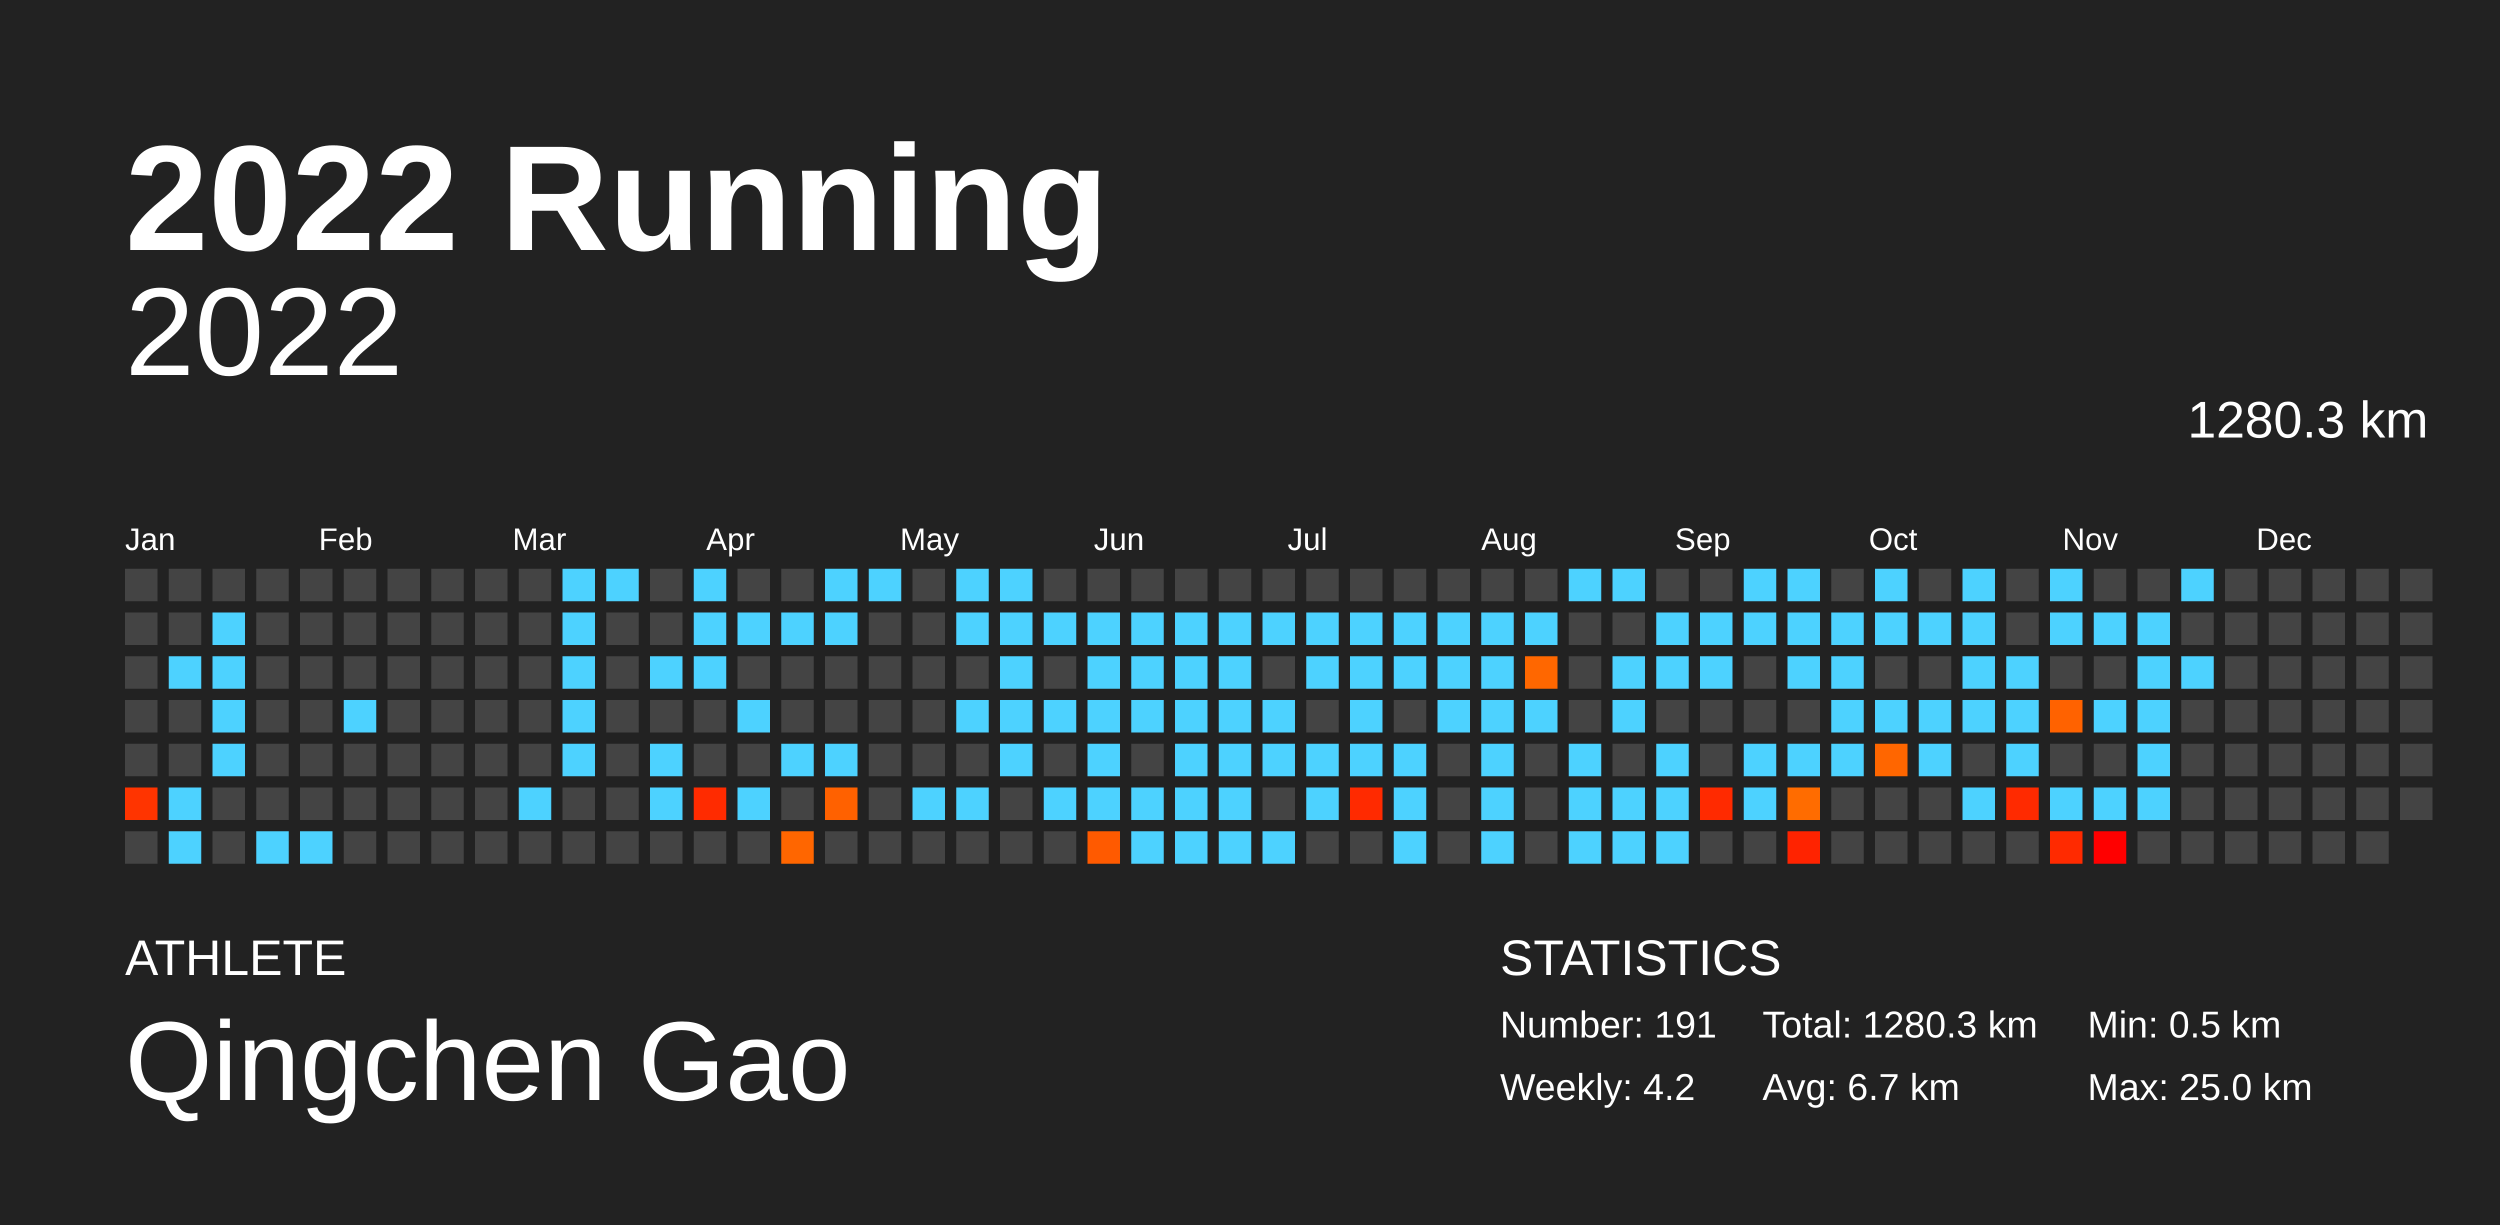
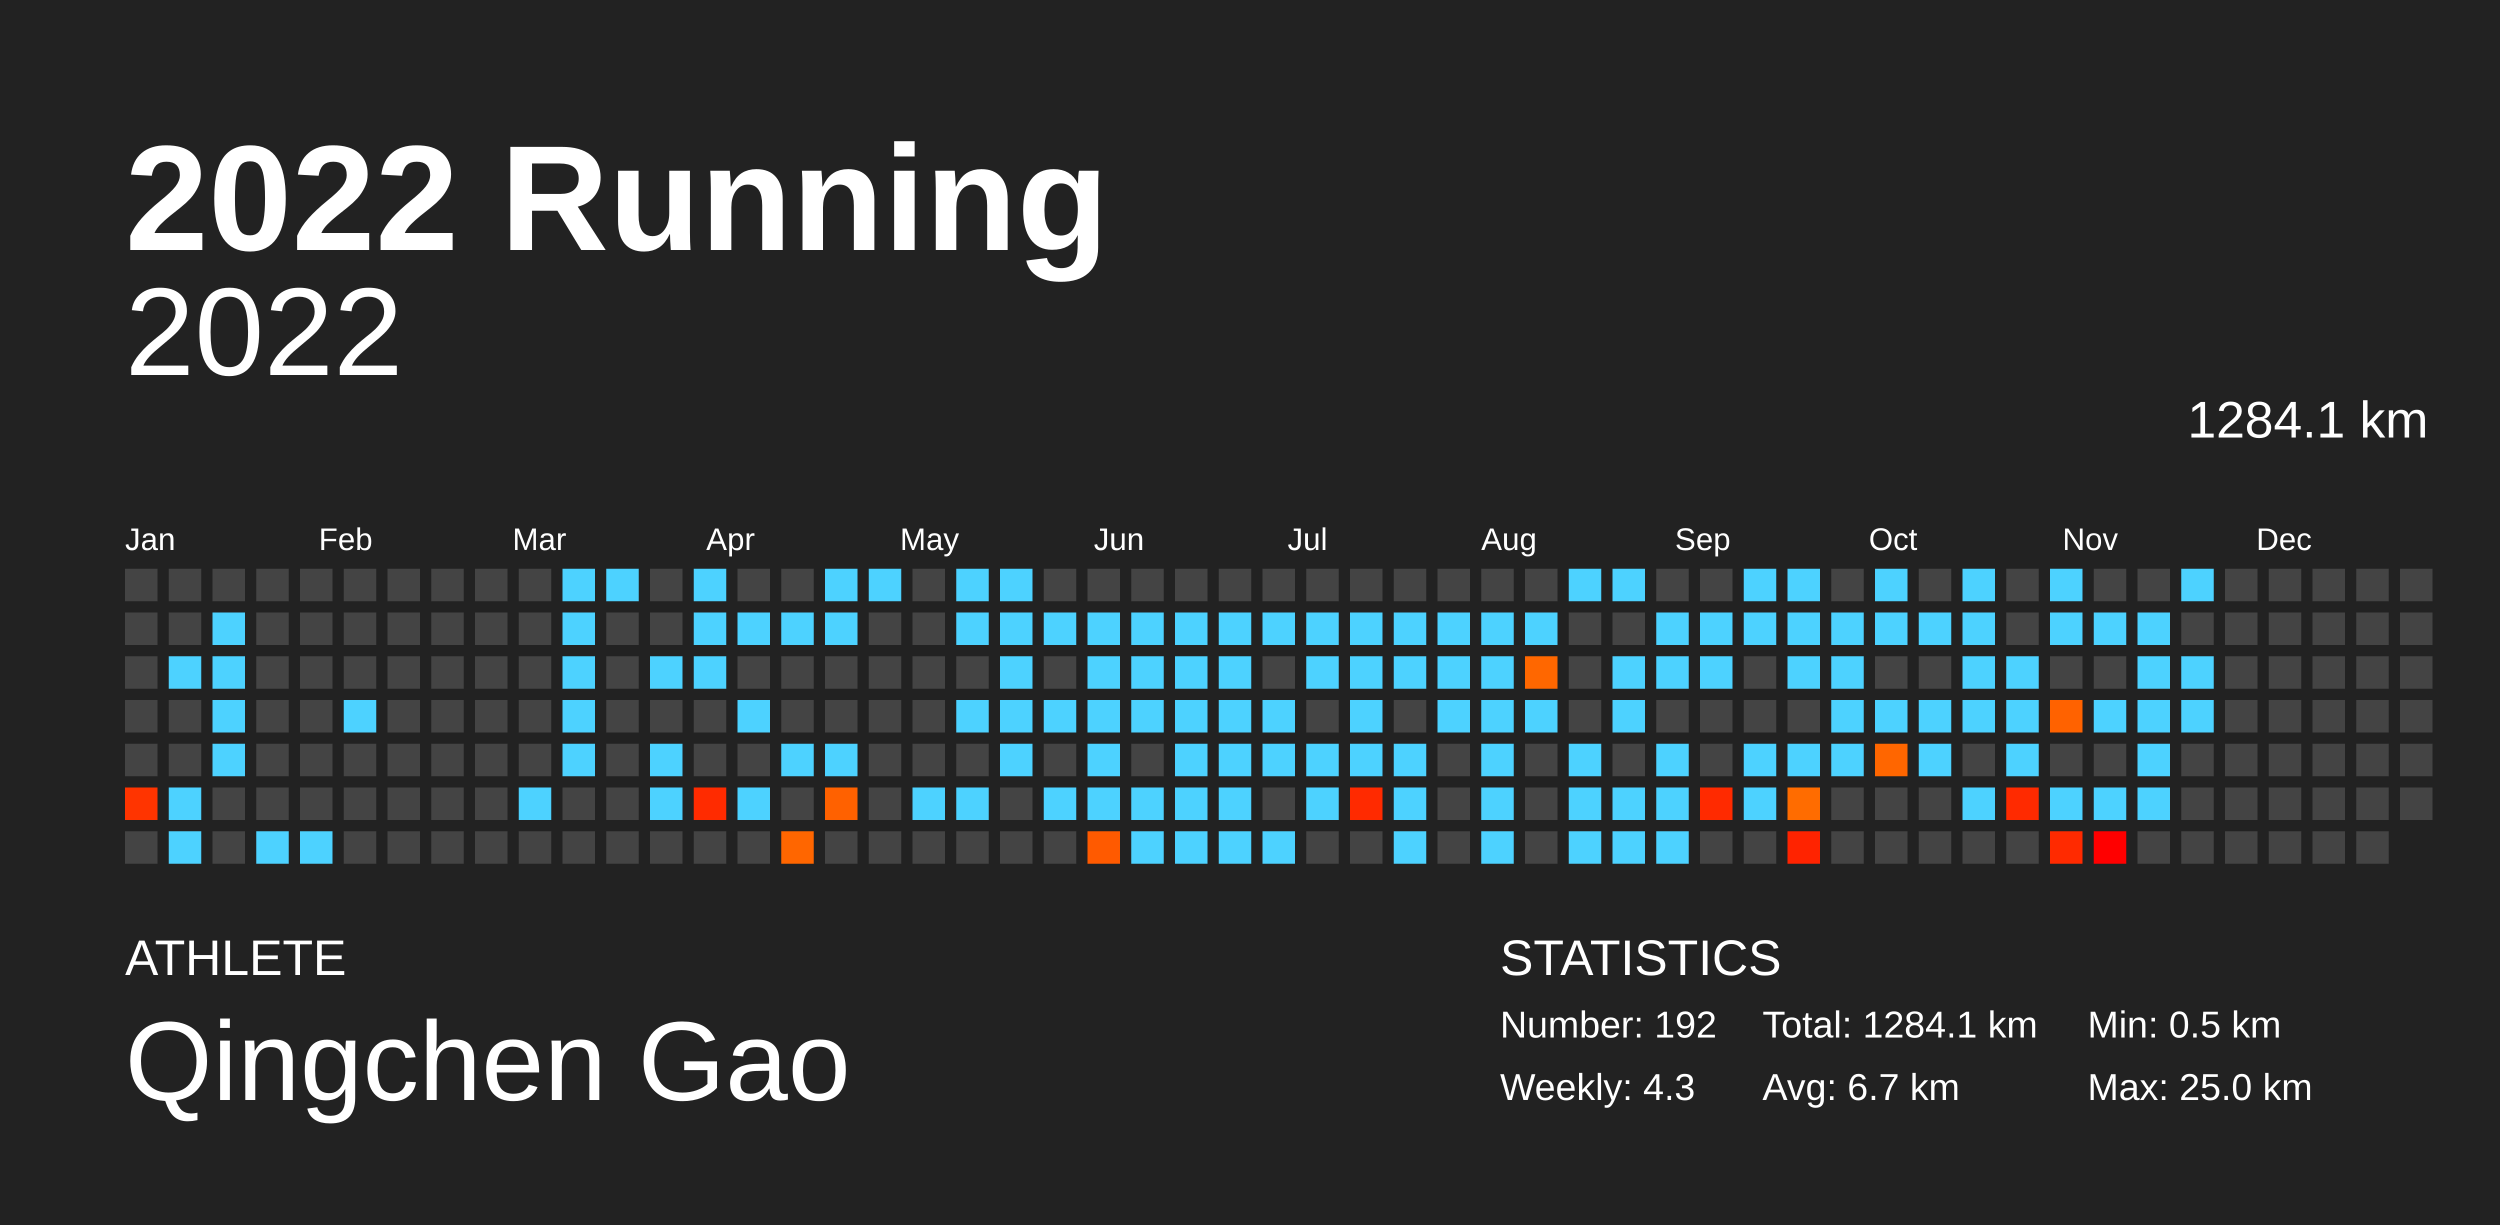
<svg xmlns="http://www.w3.org/2000/svg" baseProfile="full" height="98mm" version="1.1" viewBox="0,0,200,98" width="200mm">
  <defs />
  <rect fill="#222222" height="98" width="200" x="0" y="0" />
  <text fill="#FFFFFF" style="font-size:12px; font-family:Arial; font-weight:bold;" x="10" y="20">2022 Running</text>
  <text fill="#FFFFFF" style="font-size:4px; font-family:Arial" x="10" y="78">ATHLETE</text>
  <text fill="#FFFFFF" style="font-size:9px; font-family:Arial" x="10" y="88">Qingchen Gao</text>
  <text fill="#FFFFFF" style="font-size:4px; font-family:Arial" x="120" y="78">STATISTICS</text>
-   <text fill="#FFFFFF" style="font-size:3px; font-family:Arial" x="120" y="83">Number: 191</text>
-   <text fill="#FFFFFF" style="font-size:3px; font-family:Arial" x="120" y="88">Weekly: 4.2</text>
-   <text fill="#FFFFFF" style="font-size:3px; font-family:Arial" x="141" y="83">Total: 1280.3 km</text>
+   <text fill="#FFFFFF" style="font-size:3px; font-family:Arial" x="120" y="83">Number: 192</text>
+   <text fill="#FFFFFF" style="font-size:3px; font-family:Arial" x="120" y="88">Weekly: 4.3</text>
+   <text fill="#FFFFFF" style="font-size:3px; font-family:Arial" x="141" y="83">Total: 1284.1 km</text>
  <text fill="#FFFFFF" style="font-size:3px; font-family:Arial" x="141" y="88">Avg: 6.7 km</text>
  <text fill="#FFFFFF" style="font-size:3px; font-family:Arial" x="167" y="83">Min: 0.5 km</text>
  <text fill="#FFFFFF" style="font-size:3px; font-family:Arial" x="167" y="88">Max: 25.0 km</text>
  <text alignment-baseline="hanging" fill="#FFFFFF" style="font-size:10.0px; font-family:Arial;" x="10" y="30">2022</text>
-   <text alignment-baseline="hanging" fill="#FFFFFF" style="font-size:4.125px; font-family:Arial;" x="175" y="35">1280.3 km</text>
+   <text alignment-baseline="hanging" fill="#FFFFFF" style="font-size:4.125px; font-family:Arial;" x="175" y="35">1284.1 km</text>
  <text fill="#FFFFFF" style="font-size:2.5px; font-family:Arial" x="10.0" y="44">Jan</text>
  <text fill="#FFFFFF" style="font-size:2.5px; font-family:Arial" x="25.5" y="44">Feb</text>
  <text fill="#FFFFFF" style="font-size:2.5px; font-family:Arial" x="41.0" y="44">Mar</text>
  <text fill="#FFFFFF" style="font-size:2.5px; font-family:Arial" x="56.5" y="44">Apr</text>
  <text fill="#FFFFFF" style="font-size:2.5px; font-family:Arial" x="72.0" y="44">May</text>
  <text fill="#FFFFFF" style="font-size:2.5px; font-family:Arial" x="87.5" y="44">Jun</text>
  <text fill="#FFFFFF" style="font-size:2.5px; font-family:Arial" x="103.0" y="44">Jul</text>
  <text fill="#FFFFFF" style="font-size:2.5px; font-family:Arial" x="118.5" y="44">Aug</text>
  <text fill="#FFFFFF" style="font-size:2.5px; font-family:Arial" x="134.0" y="44">Sep</text>
  <text fill="#FFFFFF" style="font-size:2.5px; font-family:Arial" x="149.5" y="44">Oct</text>
  <text fill="#FFFFFF" style="font-size:2.5px; font-family:Arial" x="165.0" y="44">Nov</text>
  <text fill="#FFFFFF" style="font-size:2.5px; font-family:Arial" x="180.5" y="44">Dec</text>
  <rect fill="#444444" height="2.6" width="2.6" x="10.0" y="45.5" />
  <rect fill="#444444" height="2.6" width="2.6" x="10.0" y="49.0" />
  <rect fill="#444444" height="2.6" width="2.6" x="10.0" y="52.5" />
  <rect fill="#444444" height="2.6" width="2.6" x="10.0" y="56.0" />
  <rect fill="#444444" height="2.6" width="2.6" x="10.0" y="59.5" />
  <rect fill="#ff3400" height="2.6" width="2.6" x="10.0" y="63.0" />
  <rect fill="#444444" height="2.6" width="2.6" x="10.0" y="66.5" />
  <rect fill="#444444" height="2.6" width="2.6" x="13.5" y="45.5" />
  <rect fill="#444444" height="2.6" width="2.6" x="13.5" y="49.0" />
  <rect fill="#4dd2ff" height="2.6" width="2.6" x="13.5" y="52.5" />
  <rect fill="#444444" height="2.6" width="2.6" x="13.5" y="56.0" />
  <rect fill="#444444" height="2.6" width="2.6" x="13.5" y="59.5" />
  <rect fill="#4dd2ff" height="2.6" width="2.6" x="13.5" y="63.0" />
  <rect fill="#4dd2ff" height="2.6" width="2.6" x="13.5" y="66.5" />
  <rect fill="#444444" height="2.6" width="2.6" x="17.0" y="45.5" />
  <rect fill="#4dd2ff" height="2.6" width="2.6" x="17.0" y="49.0" />
  <rect fill="#4dd2ff" height="2.6" width="2.6" x="17.0" y="52.5" />
  <rect fill="#4dd2ff" height="2.6" width="2.6" x="17.0" y="56.0" />
  <rect fill="#4dd2ff" height="2.6" width="2.6" x="17.0" y="59.5" />
  <rect fill="#444444" height="2.6" width="2.6" x="17.0" y="63.0" />
  <rect fill="#444444" height="2.6" width="2.6" x="17.0" y="66.5" />
  <rect fill="#444444" height="2.6" width="2.6" x="20.5" y="45.5" />
  <rect fill="#444444" height="2.6" width="2.6" x="20.5" y="49.0" />
  <rect fill="#444444" height="2.6" width="2.6" x="20.5" y="52.5" />
  <rect fill="#444444" height="2.6" width="2.6" x="20.5" y="56.0" />
  <rect fill="#444444" height="2.6" width="2.6" x="20.5" y="59.5" />
  <rect fill="#444444" height="2.6" width="2.6" x="20.5" y="63.0" />
  <rect fill="#4dd2ff" height="2.6" width="2.6" x="20.5" y="66.5" />
  <rect fill="#444444" height="2.6" width="2.6" x="24.0" y="45.5" />
  <rect fill="#444444" height="2.6" width="2.6" x="24.0" y="49.0" />
  <rect fill="#444444" height="2.6" width="2.6" x="24.0" y="52.5" />
  <rect fill="#444444" height="2.6" width="2.6" x="24.0" y="56.0" />
  <rect fill="#444444" height="2.6" width="2.6" x="24.0" y="59.5" />
  <rect fill="#444444" height="2.6" width="2.6" x="24.0" y="63.0" />
  <rect fill="#4dd2ff" height="2.6" width="2.6" x="24.0" y="66.5" />
  <rect fill="#444444" height="2.6" width="2.6" x="27.5" y="45.5" />
  <rect fill="#444444" height="2.6" width="2.6" x="27.5" y="49.0" />
  <rect fill="#444444" height="2.6" width="2.6" x="27.5" y="52.5" />
  <rect fill="#4dd2ff" height="2.6" width="2.6" x="27.5" y="56.0" />
  <rect fill="#444444" height="2.6" width="2.6" x="27.5" y="59.5" />
  <rect fill="#444444" height="2.6" width="2.6" x="27.5" y="63.0" />
  <rect fill="#444444" height="2.6" width="2.6" x="27.5" y="66.5" />
  <rect fill="#444444" height="2.6" width="2.6" x="31.0" y="45.5" />
  <rect fill="#444444" height="2.6" width="2.6" x="31.0" y="49.0" />
  <rect fill="#444444" height="2.6" width="2.6" x="31.0" y="52.5" />
  <rect fill="#444444" height="2.6" width="2.6" x="31.0" y="56.0" />
  <rect fill="#444444" height="2.6" width="2.6" x="31.0" y="59.5" />
  <rect fill="#444444" height="2.6" width="2.6" x="31.0" y="63.0" />
  <rect fill="#444444" height="2.6" width="2.6" x="31.0" y="66.5" />
  <rect fill="#444444" height="2.6" width="2.6" x="34.5" y="45.5" />
  <rect fill="#444444" height="2.6" width="2.6" x="34.5" y="49.0" />
  <rect fill="#444444" height="2.6" width="2.6" x="34.5" y="52.5" />
  <rect fill="#444444" height="2.6" width="2.6" x="34.5" y="56.0" />
  <rect fill="#444444" height="2.6" width="2.6" x="34.5" y="59.5" />
  <rect fill="#444444" height="2.6" width="2.6" x="34.5" y="63.0" />
  <rect fill="#444444" height="2.6" width="2.6" x="34.5" y="66.5" />
  <rect fill="#444444" height="2.6" width="2.6" x="38.0" y="45.5" />
  <rect fill="#444444" height="2.6" width="2.6" x="38.0" y="49.0" />
  <rect fill="#444444" height="2.6" width="2.6" x="38.0" y="52.5" />
  <rect fill="#444444" height="2.6" width="2.6" x="38.0" y="56.0" />
  <rect fill="#444444" height="2.6" width="2.6" x="38.0" y="59.5" />
  <rect fill="#444444" height="2.6" width="2.6" x="38.0" y="63.0" />
  <rect fill="#444444" height="2.6" width="2.6" x="38.0" y="66.5" />
  <rect fill="#444444" height="2.6" width="2.6" x="41.5" y="45.5" />
  <rect fill="#444444" height="2.6" width="2.6" x="41.5" y="49.0" />
  <rect fill="#444444" height="2.6" width="2.6" x="41.5" y="52.5" />
  <rect fill="#444444" height="2.6" width="2.6" x="41.5" y="56.0" />
  <rect fill="#444444" height="2.6" width="2.6" x="41.5" y="59.5" />
  <rect fill="#4dd2ff" height="2.6" width="2.6" x="41.5" y="63.0" />
  <rect fill="#444444" height="2.6" width="2.6" x="41.5" y="66.5" />
  <rect fill="#4dd2ff" height="2.6" width="2.6" x="45.0" y="45.5" />
  <rect fill="#4dd2ff" height="2.6" width="2.6" x="45.0" y="49.0" />
  <rect fill="#4dd2ff" height="2.6" width="2.6" x="45.0" y="52.5" />
  <rect fill="#4dd2ff" height="2.6" width="2.6" x="45.0" y="56.0" />
  <rect fill="#4dd2ff" height="2.6" width="2.6" x="45.0" y="59.5" />
  <rect fill="#444444" height="2.6" width="2.6" x="45.0" y="63.0" />
  <rect fill="#444444" height="2.6" width="2.6" x="45.0" y="66.5" />
  <rect fill="#4dd2ff" height="2.6" width="2.6" x="48.5" y="45.5" />
  <rect fill="#444444" height="2.6" width="2.6" x="48.5" y="49.0" />
  <rect fill="#444444" height="2.6" width="2.6" x="48.5" y="52.5" />
  <rect fill="#444444" height="2.6" width="2.6" x="48.5" y="56.0" />
  <rect fill="#444444" height="2.6" width="2.6" x="48.5" y="59.5" />
  <rect fill="#444444" height="2.6" width="2.6" x="48.5" y="63.0" />
  <rect fill="#444444" height="2.6" width="2.6" x="48.5" y="66.5" />
  <rect fill="#444444" height="2.6" width="2.6" x="52.0" y="45.5" />
  <rect fill="#444444" height="2.6" width="2.6" x="52.0" y="49.0" />
  <rect fill="#4dd2ff" height="2.6" width="2.6" x="52.0" y="52.5" />
  <rect fill="#444444" height="2.6" width="2.6" x="52.0" y="56.0" />
  <rect fill="#4dd2ff" height="2.6" width="2.6" x="52.0" y="59.5" />
  <rect fill="#4dd2ff" height="2.6" width="2.6" x="52.0" y="63.0" />
  <rect fill="#444444" height="2.6" width="2.6" x="52.0" y="66.5" />
  <rect fill="#4dd2ff" height="2.6" width="2.6" x="55.5" y="45.5" />
  <rect fill="#4dd2ff" height="2.6" width="2.6" x="55.5" y="49.0" />
  <rect fill="#4dd2ff" height="2.6" width="2.6" x="55.5" y="52.5" />
  <rect fill="#444444" height="2.6" width="2.6" x="55.5" y="56.0" />
  <rect fill="#444444" height="2.6" width="2.6" x="55.5" y="59.5" />
  <rect fill="#ff2b00" height="2.6" width="2.6" x="55.5" y="63.0" />
  <rect fill="#444444" height="2.6" width="2.6" x="55.5" y="66.5" />
  <rect fill="#444444" height="2.6" width="2.6" x="59.0" y="45.5" />
  <rect fill="#4dd2ff" height="2.6" width="2.6" x="59.0" y="49.0" />
  <rect fill="#444444" height="2.6" width="2.6" x="59.0" y="52.5" />
  <rect fill="#4dd2ff" height="2.6" width="2.6" x="59.0" y="56.0" />
  <rect fill="#444444" height="2.6" width="2.6" x="59.0" y="59.5" />
  <rect fill="#4dd2ff" height="2.6" width="2.6" x="59.0" y="63.0" />
  <rect fill="#444444" height="2.6" width="2.6" x="59.0" y="66.5" />
  <rect fill="#444444" height="2.6" width="2.6" x="62.5" y="45.5" />
  <rect fill="#4dd2ff" height="2.6" width="2.6" x="62.5" y="49.0" />
  <rect fill="#444444" height="2.6" width="2.6" x="62.5" y="52.5" />
  <rect fill="#444444" height="2.6" width="2.6" x="62.5" y="56.0" />
  <rect fill="#4dd2ff" height="2.6" width="2.6" x="62.5" y="59.5" />
  <rect fill="#444444" height="2.6" width="2.6" x="62.5" y="63.0" />
  <rect fill="#ff6600" height="2.6" width="2.6" x="62.5" y="66.5" />
  <rect fill="#4dd2ff" height="2.6" width="2.6" x="66.0" y="45.5" />
  <rect fill="#4dd2ff" height="2.6" width="2.6" x="66.0" y="49.0" />
  <rect fill="#444444" height="2.6" width="2.6" x="66.0" y="52.5" />
  <rect fill="#444444" height="2.6" width="2.6" x="66.0" y="56.0" />
  <rect fill="#4dd2ff" height="2.6" width="2.6" x="66.0" y="59.5" />
  <rect fill="#ff6100" height="2.6" width="2.6" x="66.0" y="63.0" />
  <rect fill="#444444" height="2.6" width="2.6" x="66.0" y="66.5" />
  <rect fill="#4dd2ff" height="2.6" width="2.6" x="69.5" y="45.5" />
  <rect fill="#444444" height="2.6" width="2.6" x="69.5" y="49.0" />
  <rect fill="#444444" height="2.6" width="2.6" x="69.5" y="52.5" />
  <rect fill="#444444" height="2.6" width="2.6" x="69.5" y="56.0" />
  <rect fill="#444444" height="2.6" width="2.6" x="69.5" y="59.5" />
  <rect fill="#444444" height="2.6" width="2.6" x="69.5" y="63.0" />
  <rect fill="#444444" height="2.6" width="2.6" x="69.5" y="66.5" />
  <rect fill="#444444" height="2.6" width="2.6" x="73.0" y="45.5" />
  <rect fill="#444444" height="2.6" width="2.6" x="73.0" y="49.0" />
  <rect fill="#444444" height="2.6" width="2.6" x="73.0" y="52.5" />
  <rect fill="#444444" height="2.6" width="2.6" x="73.0" y="56.0" />
  <rect fill="#444444" height="2.6" width="2.6" x="73.0" y="59.5" />
  <rect fill="#4dd2ff" height="2.6" width="2.6" x="73.0" y="63.0" />
  <rect fill="#444444" height="2.6" width="2.6" x="73.0" y="66.5" />
  <rect fill="#4dd2ff" height="2.6" width="2.6" x="76.5" y="45.5" />
  <rect fill="#4dd2ff" height="2.6" width="2.6" x="76.5" y="49.0" />
  <rect fill="#444444" height="2.6" width="2.6" x="76.5" y="52.5" />
  <rect fill="#4dd2ff" height="2.6" width="2.6" x="76.5" y="56.0" />
  <rect fill="#444444" height="2.6" width="2.6" x="76.5" y="59.5" />
  <rect fill="#4dd2ff" height="2.6" width="2.6" x="76.5" y="63.0" />
  <rect fill="#444444" height="2.6" width="2.6" x="76.5" y="66.5" />
  <rect fill="#4dd2ff" height="2.6" width="2.6" x="80.0" y="45.5" />
  <rect fill="#4dd2ff" height="2.6" width="2.6" x="80.0" y="49.0" />
  <rect fill="#4dd2ff" height="2.6" width="2.6" x="80.0" y="52.5" />
  <rect fill="#4dd2ff" height="2.6" width="2.6" x="80.0" y="56.0" />
  <rect fill="#4dd2ff" height="2.6" width="2.6" x="80.0" y="59.5" />
  <rect fill="#444444" height="2.6" width="2.6" x="80.0" y="63.0" />
  <rect fill="#444444" height="2.6" width="2.6" x="80.0" y="66.5" />
  <rect fill="#444444" height="2.6" width="2.6" x="83.5" y="45.5" />
  <rect fill="#4dd2ff" height="2.6" width="2.6" x="83.5" y="49.0" />
  <rect fill="#444444" height="2.6" width="2.6" x="83.5" y="52.5" />
  <rect fill="#4dd2ff" height="2.6" width="2.6" x="83.5" y="56.0" />
  <rect fill="#444444" height="2.6" width="2.6" x="83.5" y="59.5" />
  <rect fill="#4dd2ff" height="2.6" width="2.6" x="83.5" y="63.0" />
  <rect fill="#444444" height="2.6" width="2.6" x="83.5" y="66.5" />
  <rect fill="#444444" height="2.6" width="2.6" x="87.0" y="45.5" />
  <rect fill="#4dd2ff" height="2.6" width="2.6" x="87.0" y="49.0" />
  <rect fill="#4dd2ff" height="2.6" width="2.6" x="87.0" y="52.5" />
  <rect fill="#4dd2ff" height="2.6" width="2.6" x="87.0" y="56.0" />
  <rect fill="#4dd2ff" height="2.6" width="2.6" x="87.0" y="59.5" />
  <rect fill="#4dd2ff" height="2.6" width="2.6" x="87.0" y="63.0" />
  <rect fill="#ff5a00" height="2.6" width="2.6" x="87.0" y="66.5" />
  <rect fill="#444444" height="2.6" width="2.6" x="90.5" y="45.5" />
  <rect fill="#4dd2ff" height="2.6" width="2.6" x="90.5" y="49.0" />
  <rect fill="#4dd2ff" height="2.6" width="2.6" x="90.5" y="52.5" />
  <rect fill="#4dd2ff" height="2.6" width="2.6" x="90.5" y="56.0" />
  <rect fill="#444444" height="2.6" width="2.6" x="90.5" y="59.5" />
  <rect fill="#4dd2ff" height="2.6" width="2.6" x="90.5" y="63.0" />
  <rect fill="#4dd2ff" height="2.6" width="2.6" x="90.5" y="66.5" />
  <rect fill="#444444" height="2.6" width="2.6" x="94.0" y="45.5" />
  <rect fill="#4dd2ff" height="2.6" width="2.6" x="94.0" y="49.0" />
  <rect fill="#4dd2ff" height="2.6" width="2.6" x="94.0" y="52.5" />
  <rect fill="#4dd2ff" height="2.6" width="2.6" x="94.0" y="56.0" />
  <rect fill="#4dd2ff" height="2.6" width="2.6" x="94.0" y="59.5" />
  <rect fill="#4dd2ff" height="2.6" width="2.6" x="94.0" y="63.0" />
  <rect fill="#4dd2ff" height="2.6" width="2.6" x="94.0" y="66.5" />
  <rect fill="#444444" height="2.6" width="2.6" x="97.5" y="45.5" />
  <rect fill="#4dd2ff" height="2.6" width="2.6" x="97.5" y="49.0" />
  <rect fill="#4dd2ff" height="2.6" width="2.6" x="97.5" y="52.5" />
  <rect fill="#4dd2ff" height="2.6" width="2.6" x="97.5" y="56.0" />
  <rect fill="#4dd2ff" height="2.6" width="2.6" x="97.5" y="59.5" />
  <rect fill="#4dd2ff" height="2.6" width="2.6" x="97.5" y="63.0" />
  <rect fill="#4dd2ff" height="2.6" width="2.6" x="97.5" y="66.5" />
  <rect fill="#444444" height="2.6" width="2.6" x="101.0" y="45.5" />
  <rect fill="#4dd2ff" height="2.6" width="2.6" x="101.0" y="49.0" />
  <rect fill="#444444" height="2.6" width="2.6" x="101.0" y="52.5" />
  <rect fill="#4dd2ff" height="2.6" width="2.6" x="101.0" y="56.0" />
  <rect fill="#4dd2ff" height="2.6" width="2.6" x="101.0" y="59.5" />
  <rect fill="#444444" height="2.6" width="2.6" x="101.0" y="63.0" />
  <rect fill="#4dd2ff" height="2.6" width="2.6" x="101.0" y="66.5" />
  <rect fill="#444444" height="2.6" width="2.6" x="104.5" y="45.5" />
  <rect fill="#4dd2ff" height="2.6" width="2.6" x="104.5" y="49.0" />
  <rect fill="#4dd2ff" height="2.6" width="2.6" x="104.5" y="52.5" />
  <rect fill="#444444" height="2.6" width="2.6" x="104.5" y="56.0" />
  <rect fill="#4dd2ff" height="2.6" width="2.6" x="104.5" y="59.5" />
  <rect fill="#4dd2ff" height="2.6" width="2.6" x="104.5" y="63.0" />
  <rect fill="#444444" height="2.6" width="2.6" x="104.5" y="66.5" />
  <rect fill="#444444" height="2.6" width="2.6" x="108.0" y="45.5" />
  <rect fill="#4dd2ff" height="2.6" width="2.6" x="108.0" y="49.0" />
  <rect fill="#4dd2ff" height="2.6" width="2.6" x="108.0" y="52.5" />
  <rect fill="#4dd2ff" height="2.6" width="2.6" x="108.0" y="56.0" />
  <rect fill="#4dd2ff" height="2.6" width="2.6" x="108.0" y="59.5" />
  <rect fill="#ff2a00" height="2.6" width="2.6" x="108.0" y="63.0" />
  <rect fill="#444444" height="2.6" width="2.6" x="108.0" y="66.5" />
  <rect fill="#444444" height="2.6" width="2.6" x="111.5" y="45.5" />
  <rect fill="#4dd2ff" height="2.6" width="2.6" x="111.5" y="49.0" />
  <rect fill="#4dd2ff" height="2.6" width="2.6" x="111.5" y="52.5" />
  <rect fill="#444444" height="2.6" width="2.6" x="111.5" y="56.0" />
  <rect fill="#4dd2ff" height="2.6" width="2.6" x="111.5" y="59.5" />
  <rect fill="#4dd2ff" height="2.6" width="2.6" x="111.5" y="63.0" />
  <rect fill="#4dd2ff" height="2.6" width="2.6" x="111.5" y="66.5" />
  <rect fill="#444444" height="2.6" width="2.6" x="115.0" y="45.5" />
  <rect fill="#4dd2ff" height="2.6" width="2.6" x="115.0" y="49.0" />
  <rect fill="#4dd2ff" height="2.6" width="2.6" x="115.0" y="52.5" />
  <rect fill="#4dd2ff" height="2.6" width="2.6" x="115.0" y="56.0" />
  <rect fill="#444444" height="2.6" width="2.6" x="115.0" y="59.5" />
  <rect fill="#444444" height="2.6" width="2.6" x="115.0" y="63.0" />
  <rect fill="#444444" height="2.6" width="2.6" x="115.0" y="66.5" />
  <rect fill="#444444" height="2.6" width="2.6" x="118.5" y="45.5" />
  <rect fill="#4dd2ff" height="2.6" width="2.6" x="118.5" y="49.0" />
  <rect fill="#4dd2ff" height="2.6" width="2.6" x="118.5" y="52.5" />
  <rect fill="#4dd2ff" height="2.6" width="2.6" x="118.5" y="56.0" />
  <rect fill="#4dd2ff" height="2.6" width="2.6" x="118.5" y="59.5" />
  <rect fill="#4dd2ff" height="2.6" width="2.6" x="118.5" y="63.0" />
  <rect fill="#4dd2ff" height="2.6" width="2.6" x="118.5" y="66.5" />
  <rect fill="#444444" height="2.6" width="2.6" x="122.0" y="45.5" />
  <rect fill="#4dd2ff" height="2.6" width="2.6" x="122.0" y="49.0" />
  <rect fill="#ff6700" height="2.6" width="2.6" x="122.0" y="52.5" />
  <rect fill="#4dd2ff" height="2.6" width="2.6" x="122.0" y="56.0" />
  <rect fill="#444444" height="2.6" width="2.6" x="122.0" y="59.5" />
  <rect fill="#444444" height="2.6" width="2.6" x="122.0" y="63.0" />
  <rect fill="#444444" height="2.6" width="2.6" x="122.0" y="66.5" />
  <rect fill="#4dd2ff" height="2.6" width="2.6" x="125.5" y="45.5" />
  <rect fill="#444444" height="2.6" width="2.6" x="125.5" y="49.0" />
  <rect fill="#444444" height="2.6" width="2.6" x="125.5" y="52.5" />
  <rect fill="#444444" height="2.6" width="2.6" x="125.5" y="56.0" />
  <rect fill="#4dd2ff" height="2.6" width="2.6" x="125.5" y="59.5" />
  <rect fill="#4dd2ff" height="2.6" width="2.6" x="125.5" y="63.0" />
  <rect fill="#4dd2ff" height="2.6" width="2.6" x="125.5" y="66.5" />
  <rect fill="#4dd2ff" height="2.6" width="2.6" x="129.0" y="45.5" />
  <rect fill="#444444" height="2.6" width="2.6" x="129.0" y="49.0" />
  <rect fill="#4dd2ff" height="2.6" width="2.6" x="129.0" y="52.5" />
  <rect fill="#4dd2ff" height="2.6" width="2.6" x="129.0" y="56.0" />
  <rect fill="#444444" height="2.6" width="2.6" x="129.0" y="59.5" />
  <rect fill="#4dd2ff" height="2.6" width="2.6" x="129.0" y="63.0" />
  <rect fill="#4dd2ff" height="2.6" width="2.6" x="129.0" y="66.5" />
  <rect fill="#444444" height="2.6" width="2.6" x="132.5" y="45.5" />
  <rect fill="#4dd2ff" height="2.6" width="2.6" x="132.5" y="49.0" />
  <rect fill="#4dd2ff" height="2.6" width="2.6" x="132.5" y="52.5" />
  <rect fill="#444444" height="2.6" width="2.6" x="132.5" y="56.0" />
  <rect fill="#4dd2ff" height="2.6" width="2.6" x="132.5" y="59.5" />
  <rect fill="#4dd2ff" height="2.6" width="2.6" x="132.5" y="63.0" />
  <rect fill="#4dd2ff" height="2.6" width="2.6" x="132.5" y="66.5" />
  <rect fill="#444444" height="2.6" width="2.6" x="136.0" y="45.5" />
  <rect fill="#4dd2ff" height="2.6" width="2.6" x="136.0" y="49.0" />
  <rect fill="#4dd2ff" height="2.6" width="2.6" x="136.0" y="52.5" />
  <rect fill="#444444" height="2.6" width="2.6" x="136.0" y="56.0" />
  <rect fill="#444444" height="2.6" width="2.6" x="136.0" y="59.5" />
  <rect fill="#ff2a00" height="2.6" width="2.6" x="136.0" y="63.0" />
  <rect fill="#444444" height="2.6" width="2.6" x="136.0" y="66.5" />
  <rect fill="#4dd2ff" height="2.6" width="2.6" x="139.5" y="45.5" />
  <rect fill="#4dd2ff" height="2.6" width="2.6" x="139.5" y="49.0" />
  <rect fill="#444444" height="2.6" width="2.6" x="139.5" y="52.5" />
  <rect fill="#444444" height="2.6" width="2.6" x="139.5" y="56.0" />
  <rect fill="#4dd2ff" height="2.6" width="2.6" x="139.5" y="59.5" />
  <rect fill="#4dd2ff" height="2.6" width="2.6" x="139.5" y="63.0" />
  <rect fill="#444444" height="2.6" width="2.6" x="139.5" y="66.5" />
  <rect fill="#4dd2ff" height="2.6" width="2.6" x="143.0" y="45.5" />
  <rect fill="#4dd2ff" height="2.6" width="2.6" x="143.0" y="49.0" />
  <rect fill="#4dd2ff" height="2.6" width="2.6" x="143.0" y="52.5" />
  <rect fill="#444444" height="2.6" width="2.6" x="143.0" y="56.0" />
  <rect fill="#4dd2ff" height="2.6" width="2.6" x="143.0" y="59.5" />
  <rect fill="#ff6c00" height="2.6" width="2.6" x="143.0" y="63.0" />
  <rect fill="#ff2300" height="2.6" width="2.6" x="143.0" y="66.5" />
  <rect fill="#444444" height="2.6" width="2.6" x="146.5" y="45.5" />
  <rect fill="#4dd2ff" height="2.6" width="2.6" x="146.5" y="49.0" />
  <rect fill="#4dd2ff" height="2.6" width="2.6" x="146.5" y="52.5" />
  <rect fill="#4dd2ff" height="2.6" width="2.6" x="146.5" y="56.0" />
  <rect fill="#4dd2ff" height="2.6" width="2.6" x="146.5" y="59.5" />
  <rect fill="#444444" height="2.6" width="2.6" x="146.5" y="63.0" />
  <rect fill="#444444" height="2.6" width="2.6" x="146.5" y="66.5" />
  <rect fill="#4dd2ff" height="2.6" width="2.6" x="150.0" y="45.5" />
  <rect fill="#4dd2ff" height="2.6" width="2.6" x="150.0" y="49.0" />
  <rect fill="#444444" height="2.6" width="2.6" x="150.0" y="52.5" />
  <rect fill="#4dd2ff" height="2.6" width="2.6" x="150.0" y="56.0" />
  <rect fill="#ff6600" height="2.6" width="2.6" x="150.0" y="59.5" />
  <rect fill="#444444" height="2.6" width="2.6" x="150.0" y="63.0" />
  <rect fill="#444444" height="2.6" width="2.6" x="150.0" y="66.5" />
  <rect fill="#444444" height="2.6" width="2.6" x="153.5" y="45.5" />
  <rect fill="#4dd2ff" height="2.6" width="2.6" x="153.5" y="49.0" />
  <rect fill="#444444" height="2.6" width="2.6" x="153.5" y="52.5" />
  <rect fill="#4dd2ff" height="2.6" width="2.6" x="153.5" y="56.0" />
  <rect fill="#4dd2ff" height="2.6" width="2.6" x="153.5" y="59.5" />
  <rect fill="#444444" height="2.6" width="2.6" x="153.5" y="63.0" />
  <rect fill="#444444" height="2.6" width="2.6" x="153.5" y="66.5" />
  <rect fill="#4dd2ff" height="2.6" width="2.6" x="157.0" y="45.5" />
  <rect fill="#4dd2ff" height="2.6" width="2.6" x="157.0" y="49.0" />
  <rect fill="#4dd2ff" height="2.6" width="2.6" x="157.0" y="52.5" />
  <rect fill="#4dd2ff" height="2.6" width="2.6" x="157.0" y="56.0" />
  <rect fill="#444444" height="2.6" width="2.6" x="157.0" y="59.5" />
  <rect fill="#4dd2ff" height="2.6" width="2.6" x="157.0" y="63.0" />
  <rect fill="#444444" height="2.6" width="2.6" x="157.0" y="66.5" />
  <rect fill="#444444" height="2.6" width="2.6" x="160.5" y="45.5" />
  <rect fill="#444444" height="2.6" width="2.6" x="160.5" y="49.0" />
  <rect fill="#4dd2ff" height="2.6" width="2.6" x="160.5" y="52.5" />
  <rect fill="#4dd2ff" height="2.6" width="2.6" x="160.5" y="56.0" />
  <rect fill="#4dd2ff" height="2.6" width="2.6" x="160.5" y="59.5" />
  <rect fill="#ff2a00" height="2.6" width="2.6" x="160.5" y="63.0" />
  <rect fill="#444444" height="2.6" width="2.6" x="160.5" y="66.5" />
  <rect fill="#4dd2ff" height="2.6" width="2.6" x="164.0" y="45.5" />
  <rect fill="#4dd2ff" height="2.6" width="2.6" x="164.0" y="49.0" />
  <rect fill="#444444" height="2.6" width="2.6" x="164.0" y="52.5" />
  <rect fill="#ff6200" height="2.6" width="2.6" x="164.0" y="56.0" />
  <rect fill="#444444" height="2.6" width="2.6" x="164.0" y="59.5" />
  <rect fill="#4dd2ff" height="2.6" width="2.6" x="164.0" y="63.0" />
  <rect fill="#ff2a00" height="2.6" width="2.6" x="164.0" y="66.5" />
  <rect fill="#444444" height="2.6" width="2.6" x="167.5" y="45.5" />
  <rect fill="#4dd2ff" height="2.6" width="2.6" x="167.5" y="49.0" />
  <rect fill="#444444" height="2.6" width="2.6" x="167.5" y="52.5" />
  <rect fill="#4dd2ff" height="2.6" width="2.6" x="167.5" y="56.0" />
  <rect fill="#444444" height="2.6" width="2.6" x="167.5" y="59.5" />
  <rect fill="#4dd2ff" height="2.6" width="2.6" x="167.5" y="63.0" />
  <rect fill="#ff0000" height="2.6" width="2.6" x="167.5" y="66.5" />
  <rect fill="#444444" height="2.6" width="2.6" x="171.0" y="45.5" />
  <rect fill="#4dd2ff" height="2.6" width="2.6" x="171.0" y="49.0" />
  <rect fill="#4dd2ff" height="2.6" width="2.6" x="171.0" y="52.5" />
  <rect fill="#4dd2ff" height="2.6" width="2.6" x="171.0" y="56.0" />
  <rect fill="#4dd2ff" height="2.6" width="2.6" x="171.0" y="59.5" />
  <rect fill="#4dd2ff" height="2.6" width="2.6" x="171.0" y="63.0" />
  <rect fill="#444444" height="2.6" width="2.6" x="171.0" y="66.5" />
  <rect fill="#4dd2ff" height="2.6" width="2.6" x="174.5" y="45.5" />
  <rect fill="#444444" height="2.6" width="2.6" x="174.5" y="49.0" />
  <rect fill="#4dd2ff" height="2.6" width="2.6" x="174.5" y="52.5" />
-   <rect fill="#444444" height="2.6" width="2.6" x="174.5" y="56.0" />
+   <rect fill="#4dd2ff" height="2.6" width="2.6" x="174.5" y="56.0" />
  <rect fill="#444444" height="2.6" width="2.6" x="174.5" y="59.5" />
  <rect fill="#444444" height="2.6" width="2.6" x="174.5" y="63.0" />
  <rect fill="#444444" height="2.6" width="2.6" x="174.5" y="66.5" />
  <rect fill="#444444" height="2.6" width="2.6" x="178.0" y="45.5" />
  <rect fill="#444444" height="2.6" width="2.6" x="178.0" y="49.0" />
  <rect fill="#444444" height="2.6" width="2.6" x="178.0" y="52.5" />
  <rect fill="#444444" height="2.6" width="2.6" x="178.0" y="56.0" />
  <rect fill="#444444" height="2.6" width="2.6" x="178.0" y="59.5" />
  <rect fill="#444444" height="2.6" width="2.6" x="178.0" y="63.0" />
  <rect fill="#444444" height="2.6" width="2.6" x="178.0" y="66.5" />
  <rect fill="#444444" height="2.6" width="2.6" x="181.5" y="45.5" />
  <rect fill="#444444" height="2.6" width="2.6" x="181.5" y="49.0" />
  <rect fill="#444444" height="2.6" width="2.6" x="181.5" y="52.5" />
  <rect fill="#444444" height="2.6" width="2.6" x="181.5" y="56.0" />
  <rect fill="#444444" height="2.6" width="2.6" x="181.5" y="59.5" />
  <rect fill="#444444" height="2.6" width="2.6" x="181.5" y="63.0" />
  <rect fill="#444444" height="2.6" width="2.6" x="181.5" y="66.5" />
  <rect fill="#444444" height="2.6" width="2.6" x="185.0" y="45.5" />
  <rect fill="#444444" height="2.6" width="2.6" x="185.0" y="49.0" />
  <rect fill="#444444" height="2.6" width="2.6" x="185.0" y="52.5" />
  <rect fill="#444444" height="2.6" width="2.6" x="185.0" y="56.0" />
  <rect fill="#444444" height="2.6" width="2.6" x="185.0" y="59.5" />
  <rect fill="#444444" height="2.6" width="2.6" x="185.0" y="63.0" />
  <rect fill="#444444" height="2.6" width="2.6" x="185.0" y="66.5" />
  <rect fill="#444444" height="2.6" width="2.6" x="188.5" y="45.5" />
  <rect fill="#444444" height="2.6" width="2.6" x="188.5" y="49.0" />
  <rect fill="#444444" height="2.6" width="2.6" x="188.5" y="52.5" />
  <rect fill="#444444" height="2.6" width="2.6" x="188.5" y="56.0" />
  <rect fill="#444444" height="2.6" width="2.6" x="188.5" y="59.5" />
  <rect fill="#444444" height="2.6" width="2.6" x="188.5" y="63.0" />
  <rect fill="#444444" height="2.6" width="2.6" x="188.5" y="66.5" />
  <rect fill="#444444" height="2.6" width="2.6" x="192.0" y="45.5" />
  <rect fill="#444444" height="2.6" width="2.6" x="192.0" y="49.0" />
  <rect fill="#444444" height="2.6" width="2.6" x="192.0" y="52.5" />
  <rect fill="#444444" height="2.6" width="2.6" x="192.0" y="56.0" />
  <rect fill="#444444" height="2.6" width="2.6" x="192.0" y="59.5" />
  <rect fill="#444444" height="2.6" width="2.6" x="192.0" y="63.0" />
</svg>
